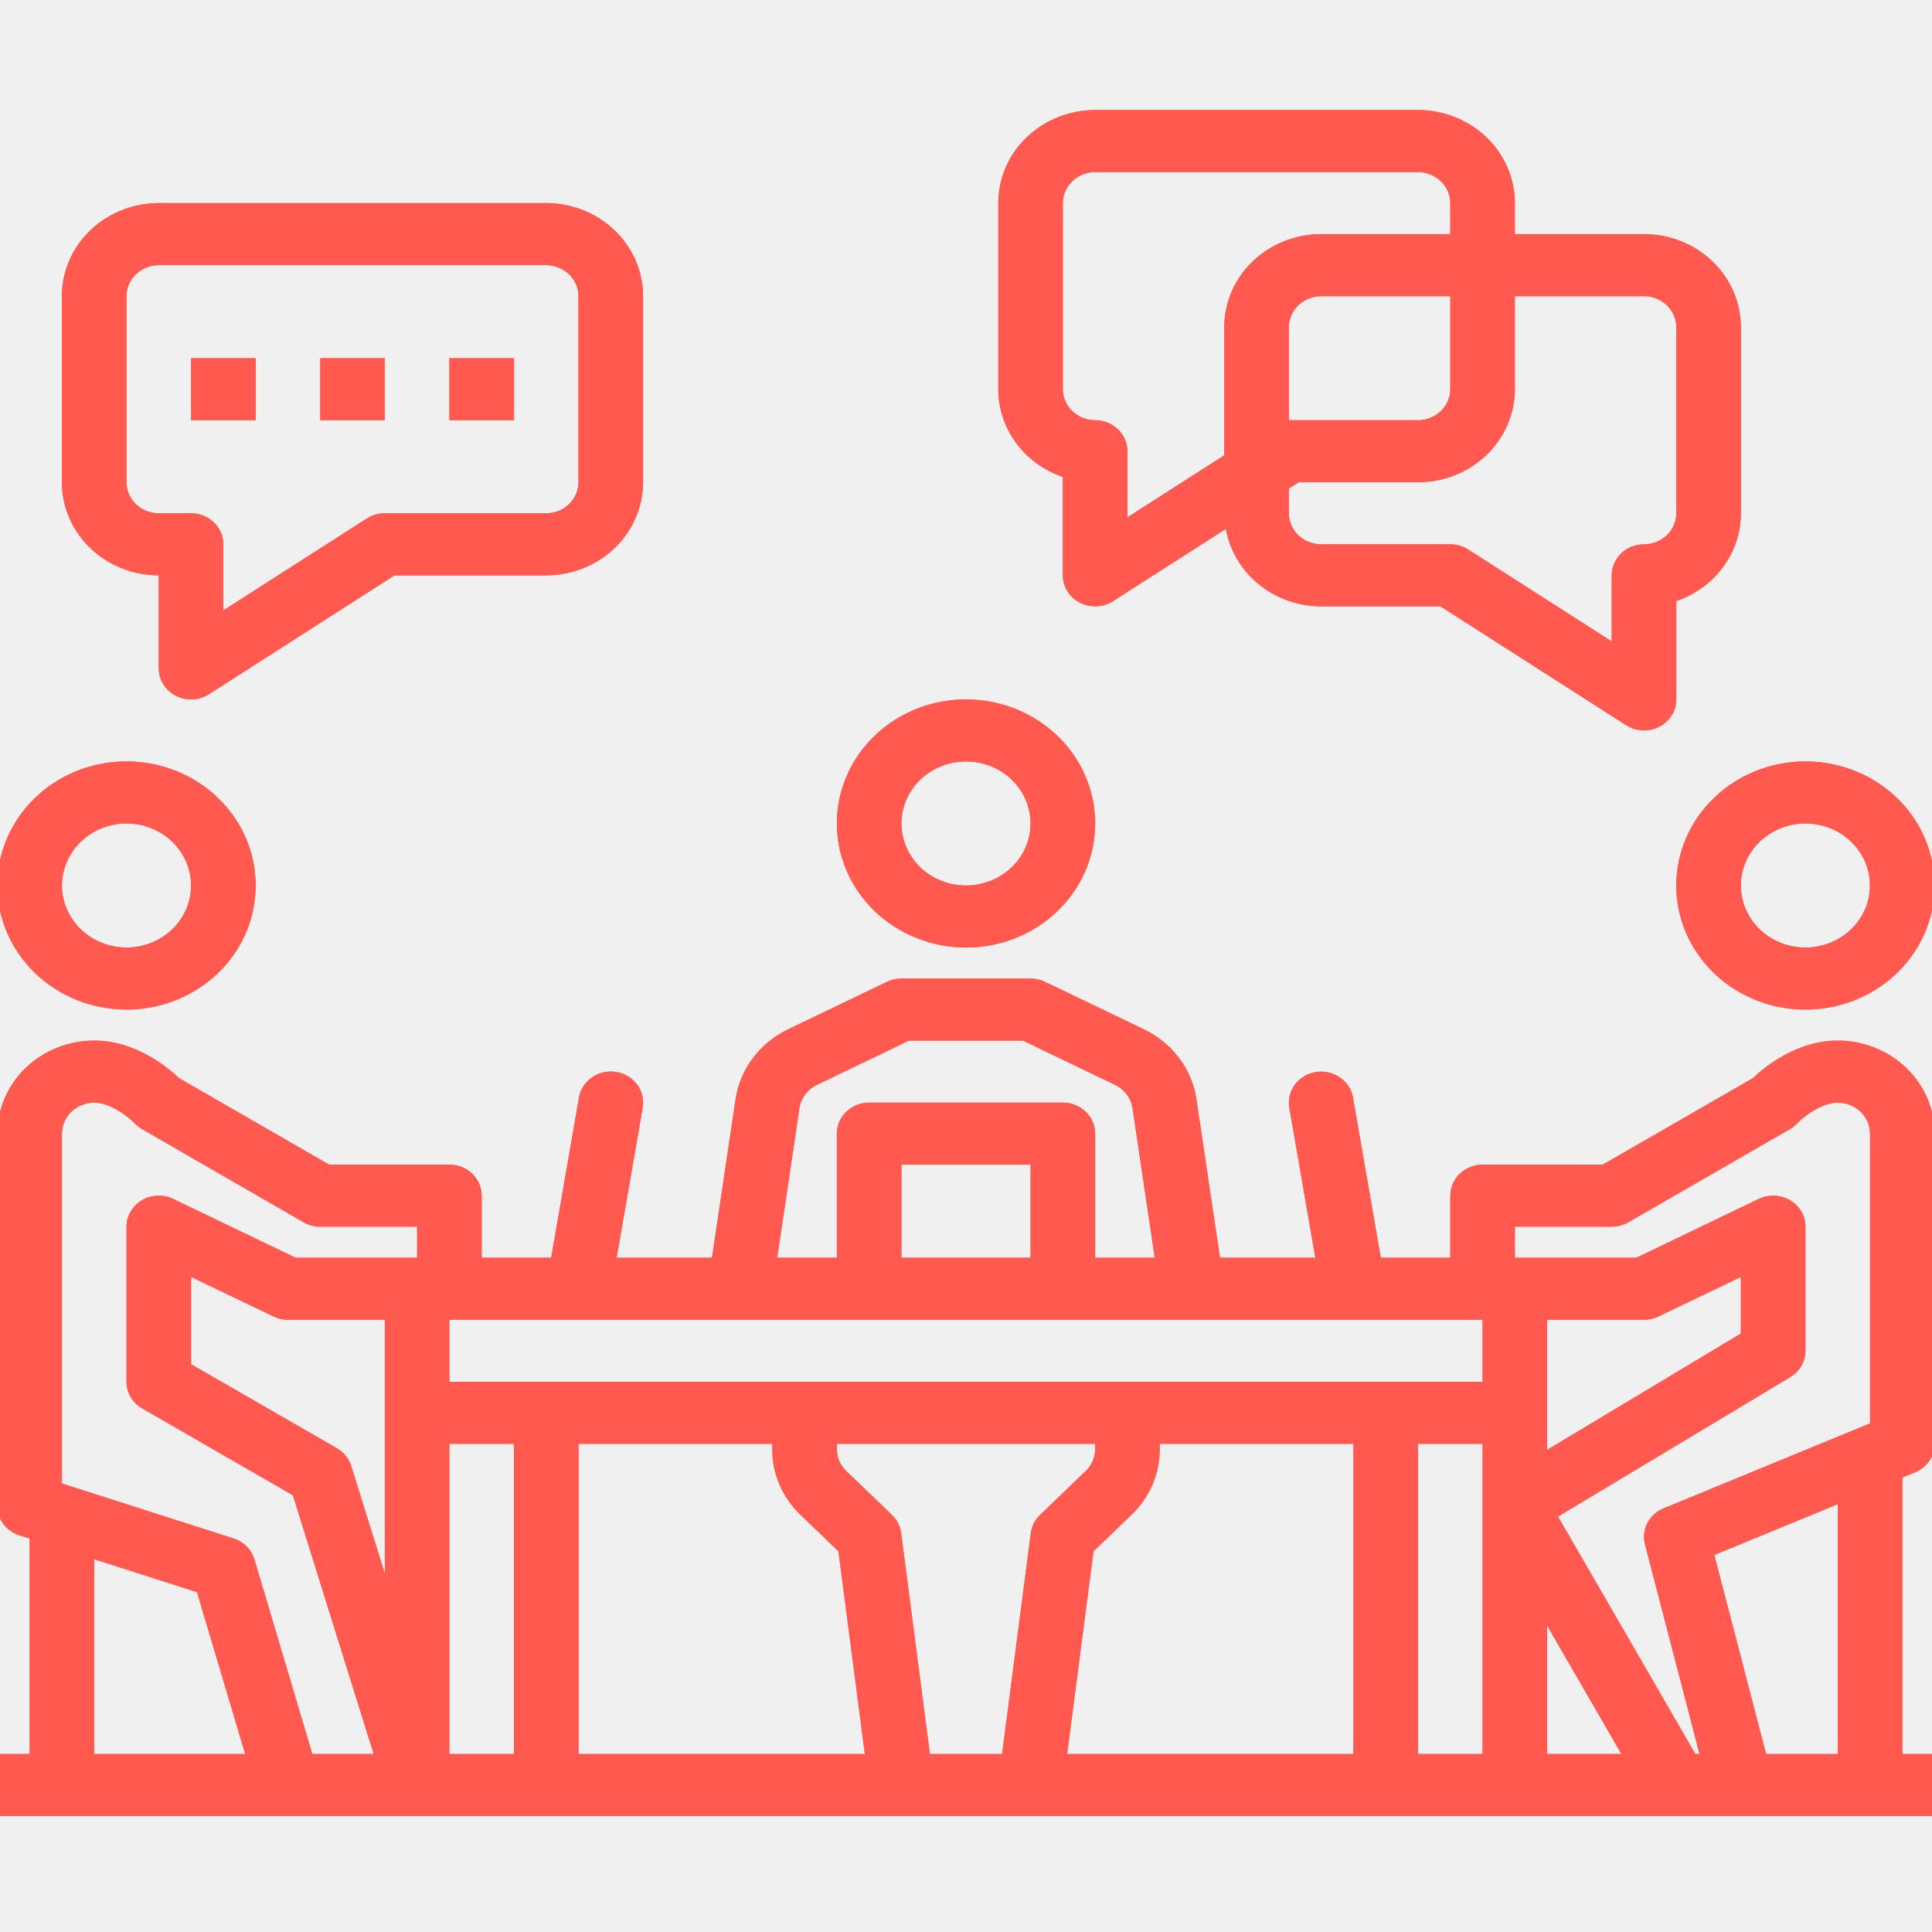
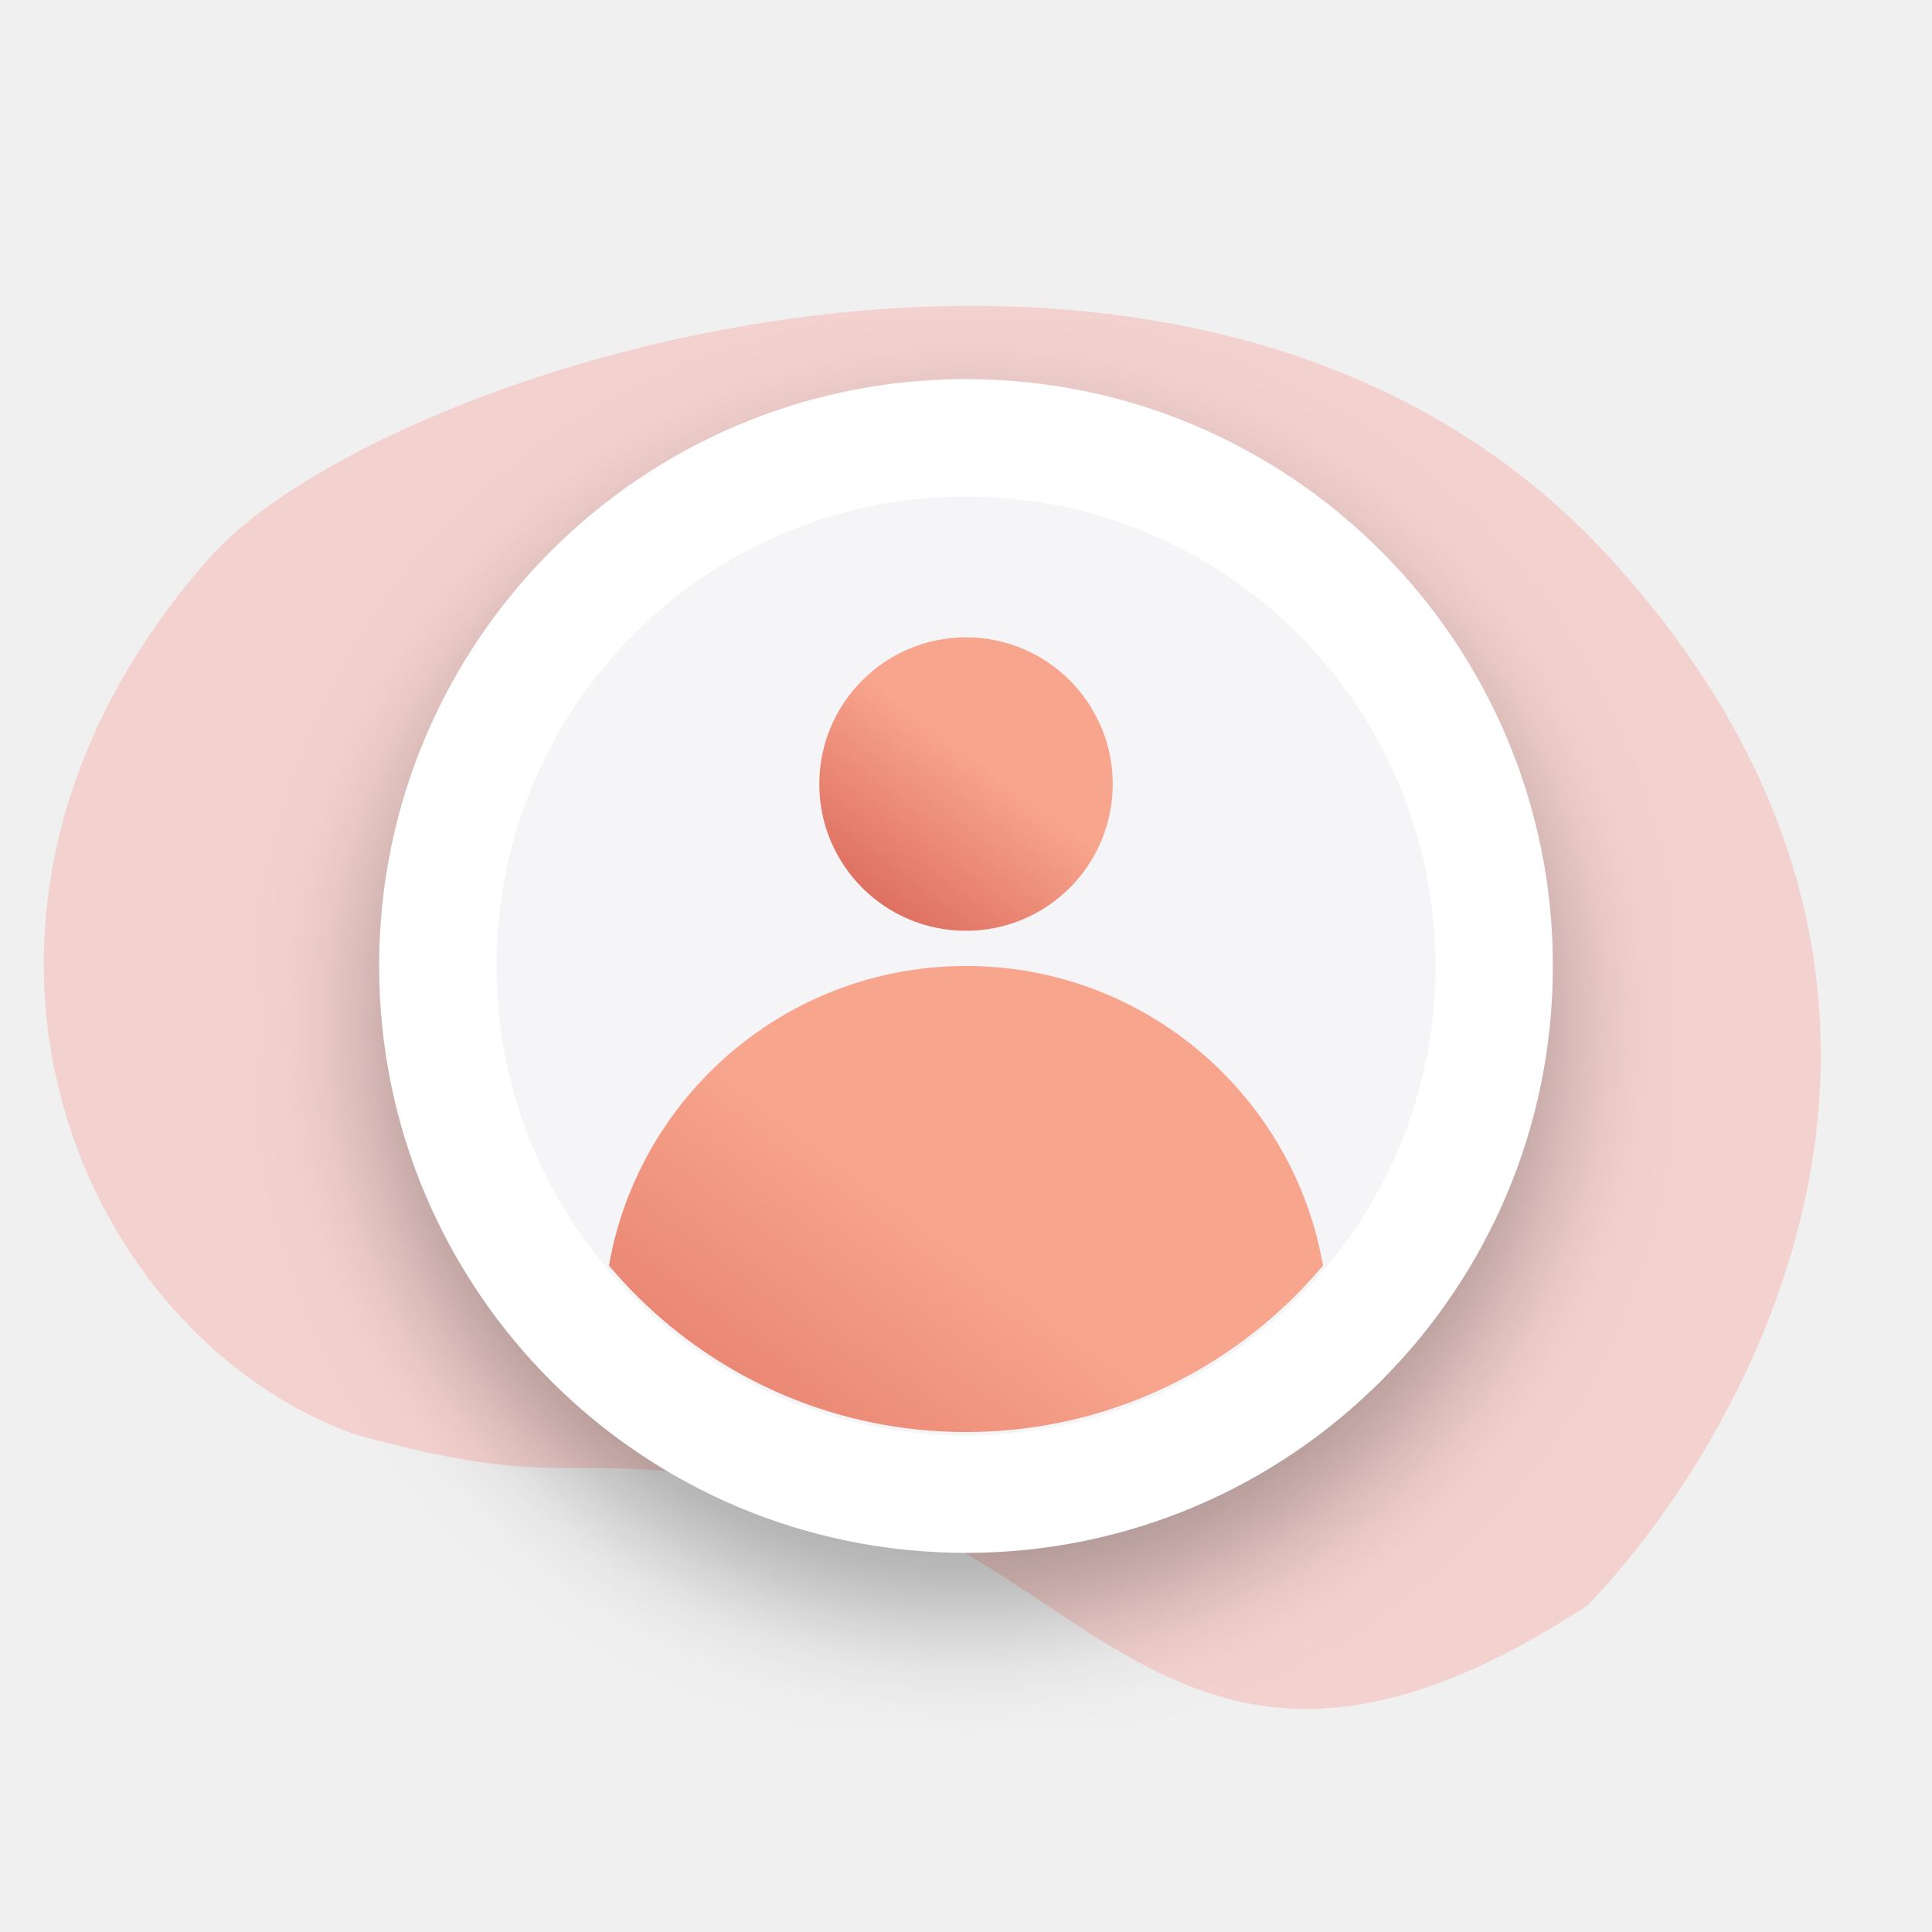
- <svg xmlns="http://www.w3.org/2000/svg" width="40" height="40" viewBox="0 0 40 40" fill="none">
-   <g clip-path="url(#clip0_3204_86067)">
-     <path d="M38.049 21.544C37.189 21.544 36.521 22.103 36.292 22.322L33.184 24.113H30.695C30.518 24.113 30.348 24.181 30.223 24.301C30.097 24.422 30.027 24.585 30.027 24.755V26.04H28.588L28.012 22.723C27.983 22.555 27.885 22.406 27.741 22.307C27.597 22.208 27.418 22.168 27.243 22.196C27.069 22.224 26.913 22.318 26.81 22.456C26.707 22.594 26.665 22.766 26.694 22.934L27.233 26.04H25.259L24.771 22.762C24.726 22.453 24.603 22.16 24.413 21.907C24.223 21.655 23.973 21.45 23.683 21.311L21.636 20.328C21.543 20.283 21.441 20.26 21.337 20.26H18.663C18.559 20.26 18.457 20.283 18.364 20.328L16.317 21.311C16.027 21.45 15.776 21.655 15.587 21.908C15.397 22.16 15.274 22.453 15.229 22.762L14.741 26.04H12.767L13.306 22.934C13.32 22.851 13.318 22.766 13.298 22.683C13.278 22.601 13.242 22.523 13.191 22.455C13.14 22.386 13.075 22.327 13.001 22.283C12.926 22.238 12.843 22.208 12.757 22.194C12.67 22.18 12.581 22.183 12.496 22.202C12.41 22.221 12.329 22.256 12.258 22.305C12.186 22.354 12.126 22.416 12.079 22.488C12.033 22.56 12.001 22.64 11.987 22.723L11.412 26.04H9.973V24.755C9.973 24.585 9.902 24.422 9.777 24.301C9.651 24.181 9.481 24.113 9.304 24.113H6.815L3.707 22.322C3.479 22.103 2.81 21.544 1.951 21.544C1.419 21.545 0.909 21.748 0.533 22.109C0.157 22.47 -0.054 22.96 -0.055 23.471V31.177C-0.055 31.312 -0.011 31.443 0.071 31.553C0.153 31.662 0.269 31.744 0.402 31.787L0.614 31.854V36.315H-0.055V37.599H40.054V36.315H39.386V30.591L39.649 30.483C39.769 30.433 39.872 30.351 39.944 30.246C40.016 30.141 40.054 30.018 40.054 29.893V23.471C40.054 22.96 39.842 22.47 39.466 22.109C39.09 21.748 38.58 21.545 38.049 21.544ZM32.032 33.656L33.57 36.315H32.032V33.656ZM32.032 27.324H34.038C34.142 27.324 34.244 27.301 34.337 27.256L36.043 26.437V27.61L32.032 30.018V27.324ZM16.551 22.944C16.567 22.841 16.608 22.743 16.671 22.659C16.734 22.575 16.818 22.506 16.915 22.46L18.82 21.544H21.179L23.085 22.46C23.182 22.506 23.265 22.575 23.329 22.659C23.392 22.743 23.433 22.841 23.448 22.944L23.908 26.04H22.674V23.471C22.674 23.3 22.603 23.137 22.478 23.017C22.352 22.896 22.183 22.829 22.005 22.829H17.994C17.817 22.829 17.647 22.896 17.522 23.017C17.396 23.137 17.326 23.3 17.326 23.471V26.04H16.091L16.551 22.944ZM21.337 26.04H18.663V24.113H21.337V26.04ZM30.695 27.324V28.608H9.304V27.324H30.695ZM24.011 30.003V29.893H28.021V36.315H22.094L22.64 32.118L23.423 31.365C23.61 31.187 23.758 30.975 23.859 30.741C23.96 30.507 24.011 30.256 24.011 30.003ZM16.576 31.365L17.359 32.118L17.906 36.315H11.978V29.893H15.989V30.003C15.988 30.256 16.04 30.507 16.14 30.741C16.241 30.975 16.39 31.187 16.576 31.365ZM7.967 32.581L7.271 30.35C7.223 30.197 7.117 30.067 6.974 29.984L3.956 28.245V26.437L5.663 27.256C5.755 27.301 5.858 27.324 5.962 27.324H7.967V32.581ZM1.951 32.282L4.079 32.964L5.076 36.315H1.951V32.282ZM6.466 36.315L5.267 32.285C5.237 32.185 5.183 32.093 5.107 32.017C5.032 31.942 4.939 31.885 4.836 31.852L1.282 30.714V23.471C1.283 23.3 1.353 23.137 1.478 23.017C1.604 22.897 1.774 22.829 1.951 22.829C2.301 22.829 2.686 23.148 2.79 23.257C2.834 23.305 2.886 23.346 2.944 23.379L6.286 25.306C6.39 25.366 6.509 25.397 6.63 25.397H8.636V26.04H6.119L3.587 24.823C3.485 24.774 3.372 24.751 3.258 24.756C3.144 24.761 3.033 24.794 2.936 24.851C2.839 24.909 2.759 24.989 2.704 25.085C2.648 25.18 2.619 25.288 2.619 25.397V28.608C2.619 28.719 2.649 28.828 2.706 28.925C2.763 29.021 2.845 29.102 2.944 29.159L6.064 30.958L7.737 36.315H6.466ZM9.304 36.315V29.893H10.641V36.315H9.304ZM19.253 36.315L18.657 31.74C18.639 31.598 18.572 31.466 18.467 31.365L17.522 30.457C17.459 30.398 17.41 30.327 17.376 30.249C17.343 30.171 17.326 30.087 17.326 30.003V29.893H22.674V30.003C22.674 30.087 22.657 30.171 22.623 30.249C22.59 30.327 22.54 30.398 22.478 30.457L21.533 31.365C21.427 31.466 21.36 31.598 21.342 31.74L20.747 36.315H19.253ZM29.358 36.315V29.893H30.695V36.315H29.358ZM35.1 36.315L32.257 31.399L37.066 28.511C37.162 28.453 37.241 28.373 37.296 28.278C37.351 28.182 37.38 28.075 37.38 27.966V25.397C37.38 25.288 37.351 25.18 37.296 25.085C37.24 24.989 37.16 24.909 37.063 24.851C36.966 24.794 36.856 24.761 36.742 24.756C36.628 24.751 36.515 24.774 36.413 24.823L33.88 26.04H31.364V25.397H33.369C33.491 25.397 33.609 25.366 33.713 25.306L37.056 23.379C37.113 23.346 37.165 23.305 37.21 23.257C37.294 23.167 37.684 22.829 38.049 22.829C38.226 22.829 38.396 22.897 38.521 23.017C38.647 23.137 38.717 23.3 38.717 23.471V29.47L34.443 31.229C34.297 31.289 34.178 31.397 34.107 31.534C34.037 31.671 34.019 31.827 34.058 31.975L35.187 36.315H35.1ZM38.049 36.315H36.565L35.493 32.194L38.049 31.142V36.315Z" fill="#FF5950" />
-     <path d="M22.005 9.875V11.911C22.005 12.028 22.038 12.142 22.1 12.241C22.162 12.341 22.251 12.423 22.358 12.477C22.465 12.532 22.585 12.558 22.706 12.553C22.826 12.547 22.944 12.51 23.044 12.446L25.381 10.949C25.46 11.397 25.701 11.804 26.062 12.097C26.422 12.391 26.88 12.553 27.353 12.554H29.824L33.667 15.014C33.767 15.079 33.884 15.116 34.005 15.122C34.126 15.127 34.246 15.101 34.353 15.046C34.46 14.992 34.549 14.91 34.611 14.81C34.673 14.71 34.706 14.596 34.706 14.48V12.444C35.097 12.31 35.435 12.064 35.674 11.739C35.914 11.414 36.043 11.025 36.043 10.627V6.774C36.042 6.263 35.831 5.773 35.455 5.412C35.079 5.051 34.569 4.848 34.038 4.847H31.364V4.205C31.363 3.694 31.152 3.204 30.776 2.843C30.4 2.482 29.89 2.279 29.358 2.278H22.673C22.142 2.279 21.632 2.482 21.256 2.843C20.88 3.204 20.669 3.694 20.668 4.205V8.058C20.668 8.456 20.797 8.845 21.037 9.17C21.276 9.495 21.614 9.741 22.005 9.875ZM34.038 6.132C34.215 6.132 34.385 6.2 34.51 6.32C34.635 6.44 34.706 6.604 34.706 6.774V10.627C34.706 10.797 34.635 10.96 34.51 11.081C34.385 11.201 34.215 11.269 34.038 11.269C33.86 11.269 33.69 11.337 33.565 11.457C33.44 11.578 33.369 11.741 33.369 11.911V13.28L30.398 11.377C30.288 11.307 30.159 11.269 30.027 11.269H27.353C27.176 11.269 27.006 11.201 26.88 11.081C26.755 10.96 26.684 10.797 26.684 10.627V10.114L26.887 9.985H29.358C29.89 9.984 30.4 9.781 30.776 9.42C31.152 9.059 31.363 8.569 31.364 8.058V6.132H34.038ZM26.684 8.7V6.774C26.684 6.604 26.755 6.44 26.88 6.32C27.006 6.2 27.176 6.132 27.353 6.132H30.027V8.058C30.026 8.228 29.956 8.392 29.831 8.512C29.705 8.632 29.535 8.7 29.358 8.7H26.684ZM22.005 4.205C22.005 4.035 22.076 3.871 22.201 3.751C22.326 3.631 22.496 3.563 22.673 3.563H29.358C29.535 3.563 29.705 3.631 29.831 3.751C29.956 3.871 30.026 4.035 30.027 4.205V4.847H27.353C26.821 4.848 26.311 5.051 25.935 5.412C25.559 5.773 25.348 6.263 25.347 6.774V9.427L23.342 10.711V9.343C23.342 9.172 23.271 9.009 23.146 8.888C23.021 8.768 22.851 8.7 22.673 8.7C22.496 8.7 22.326 8.632 22.201 8.512C22.076 8.392 22.005 8.228 22.005 8.058V4.205Z" fill="#FF5950" />
-     <path d="M3.287 11.912V13.838C3.287 13.954 3.32 14.068 3.382 14.168C3.444 14.268 3.533 14.35 3.64 14.404C3.746 14.459 3.867 14.485 3.987 14.48C4.108 14.474 4.225 14.437 4.326 14.372L8.168 11.912H11.309C11.84 11.911 12.35 11.708 12.726 11.347C13.102 10.985 13.313 10.496 13.314 9.985V6.132C13.313 5.621 13.102 5.131 12.726 4.77C12.35 4.409 11.84 4.206 11.309 4.205H3.287C2.755 4.206 2.245 4.409 1.869 4.77C1.493 5.131 1.282 5.621 1.281 6.132V9.985C1.282 10.496 1.493 10.985 1.869 11.347C2.245 11.708 2.755 11.911 3.287 11.912ZM2.618 6.132C2.618 5.961 2.689 5.798 2.814 5.678C2.94 5.557 3.109 5.49 3.287 5.489H11.309C11.486 5.49 11.656 5.557 11.781 5.678C11.906 5.798 11.977 5.961 11.977 6.132V9.985C11.977 10.155 11.906 10.318 11.781 10.439C11.656 10.559 11.486 10.627 11.309 10.627H7.966C7.834 10.627 7.705 10.665 7.595 10.735L4.624 12.638V11.269C4.624 11.099 4.553 10.936 4.428 10.815C4.303 10.695 4.132 10.627 3.955 10.627H3.287C3.109 10.627 2.94 10.559 2.814 10.439C2.689 10.318 2.618 10.155 2.618 9.985V6.132Z" fill="#FF5950" />
-     <path d="M5.294 7.416H3.957V8.7H5.294V7.416Z" fill="#FF5950" />
-     <path d="M7.968 7.416H6.631V8.7H7.968V7.416Z" fill="#FF5950" />
-     <path d="M10.642 7.416H9.305V8.7H10.642V7.416Z" fill="#FF5950" />
-     <path d="M20 19.618C20.529 19.618 21.046 19.467 21.486 19.185C21.925 18.903 22.268 18.502 22.471 18.032C22.673 17.563 22.726 17.046 22.623 16.548C22.52 16.05 22.265 15.592 21.891 15.233C21.517 14.874 21.04 14.629 20.522 14.53C20.003 14.431 19.465 14.482 18.977 14.676C18.488 14.87 18.071 15.2 17.777 15.622C17.483 16.045 17.326 16.541 17.326 17.049C17.327 17.73 17.609 18.383 18.11 18.865C18.611 19.346 19.291 19.617 20 19.618ZM20 15.765C20.265 15.765 20.523 15.84 20.743 15.981C20.963 16.122 21.134 16.323 21.235 16.558C21.337 16.793 21.363 17.051 21.311 17.3C21.26 17.549 21.133 17.778 20.945 17.957C20.759 18.137 20.52 18.259 20.261 18.309C20.002 18.359 19.733 18.333 19.488 18.236C19.244 18.139 19.035 17.974 18.889 17.763C18.741 17.552 18.663 17.303 18.663 17.049C18.663 16.709 18.805 16.382 19.055 16.141C19.306 15.901 19.646 15.765 20 15.765Z" fill="#FF5950" />
-     <path d="M34.705 18.334C34.705 18.841 34.862 19.338 35.156 19.761C35.45 20.183 35.867 20.512 36.356 20.707C36.844 20.901 37.382 20.952 37.901 20.853C38.419 20.754 38.896 20.509 39.27 20.15C39.644 19.791 39.898 19.333 40.002 18.835C40.105 18.336 40.052 17.82 39.849 17.35C39.647 16.881 39.304 16.48 38.865 16.198C38.425 15.915 37.908 15.765 37.379 15.765C36.67 15.765 35.99 16.036 35.489 16.518C34.988 17 34.706 17.652 34.705 18.334ZM37.379 17.049C37.643 17.049 37.902 17.124 38.122 17.265C38.342 17.407 38.513 17.607 38.614 17.842C38.715 18.077 38.742 18.335 38.69 18.584C38.639 18.833 38.511 19.062 38.324 19.242C38.137 19.421 37.899 19.544 37.64 19.593C37.38 19.643 37.112 19.617 36.867 19.52C36.623 19.423 36.414 19.258 36.267 19.047C36.12 18.836 36.042 18.587 36.042 18.334C36.042 17.993 36.183 17.666 36.434 17.426C36.685 17.185 37.025 17.049 37.379 17.049Z" fill="#FF5950" />
-     <path d="M2.619 20.902C3.148 20.902 3.665 20.752 4.105 20.469C4.545 20.187 4.887 19.786 5.09 19.317C5.292 18.847 5.345 18.331 5.242 17.832C5.139 17.334 4.884 16.876 4.51 16.517C4.136 16.158 3.66 15.913 3.141 15.814C2.622 15.715 2.085 15.766 1.596 15.96C1.107 16.155 0.69 16.484 0.396 16.906C0.102 17.329 -0.055 17.825 -0.055 18.334C-0.054 19.015 0.228 19.668 0.729 20.149C1.231 20.631 1.91 20.901 2.619 20.902ZM2.619 17.049C2.884 17.049 3.142 17.124 3.362 17.265C3.582 17.407 3.753 17.607 3.854 17.842C3.956 18.077 3.982 18.335 3.931 18.584C3.879 18.833 3.752 19.062 3.565 19.242C3.378 19.421 3.139 19.544 2.88 19.593C2.621 19.643 2.352 19.617 2.108 19.52C1.863 19.423 1.655 19.258 1.508 19.047C1.361 18.836 1.282 18.587 1.282 18.334C1.283 17.993 1.424 17.666 1.674 17.426C1.925 17.185 2.265 17.049 2.619 17.049Z" fill="#FF5950" />
-     <path d="M38.049 21.544C37.189 21.544 36.521 22.103 36.292 22.322L33.184 24.113H30.695C30.518 24.113 30.348 24.181 30.223 24.301C30.097 24.422 30.027 24.585 30.027 24.755V26.04H28.588L28.012 22.723C27.983 22.555 27.885 22.406 27.741 22.307C27.597 22.208 27.418 22.168 27.243 22.196C27.069 22.224 26.913 22.318 26.81 22.456C26.707 22.594 26.665 22.766 26.694 22.934L27.233 26.04H25.259L24.771 22.762C24.726 22.453 24.603 22.16 24.413 21.907C24.223 21.655 23.973 21.45 23.683 21.311L21.636 20.328C21.543 20.283 21.441 20.26 21.337 20.26H18.663C18.559 20.26 18.457 20.283 18.364 20.328L16.317 21.311C16.027 21.45 15.776 21.655 15.587 21.908C15.397 22.16 15.274 22.453 15.229 22.762L14.741 26.04H12.767L13.306 22.934C13.32 22.851 13.318 22.766 13.298 22.683C13.278 22.601 13.242 22.523 13.191 22.455C13.14 22.386 13.075 22.327 13.001 22.283C12.926 22.238 12.843 22.208 12.757 22.194C12.67 22.18 12.581 22.183 12.496 22.202C12.41 22.221 12.329 22.256 12.258 22.305C12.186 22.354 12.126 22.416 12.079 22.488C12.033 22.56 12.001 22.64 11.987 22.723L11.412 26.04H9.973V24.755C9.973 24.585 9.902 24.422 9.777 24.301C9.651 24.181 9.481 24.113 9.304 24.113H6.815L3.707 22.322C3.479 22.103 2.81 21.544 1.951 21.544C1.419 21.545 0.909 21.748 0.533 22.109C0.157 22.47 -0.054 22.96 -0.055 23.471V31.177C-0.055 31.312 -0.011 31.443 0.071 31.553C0.153 31.662 0.269 31.744 0.402 31.787L0.614 31.854V36.315H-0.055V37.599H40.054V36.315H39.386V30.591L39.649 30.483C39.769 30.433 39.872 30.351 39.944 30.246C40.016 30.141 40.054 30.018 40.054 29.893V23.471C40.054 22.96 39.842 22.47 39.466 22.109C39.09 21.748 38.58 21.545 38.049 21.544ZM32.032 33.656L33.57 36.315H32.032V33.656ZM32.032 27.324H34.038C34.142 27.324 34.244 27.301 34.337 27.256L36.043 26.437V27.61L32.032 30.018V27.324ZM16.551 22.944C16.567 22.841 16.608 22.743 16.671 22.659C16.734 22.575 16.818 22.506 16.915 22.46L18.82 21.544H21.179L23.085 22.46C23.182 22.506 23.265 22.575 23.329 22.659C23.392 22.743 23.433 22.841 23.448 22.944L23.908 26.04H22.674V23.471C22.674 23.3 22.603 23.137 22.478 23.017C22.352 22.896 22.183 22.829 22.005 22.829H17.994C17.817 22.829 17.647 22.896 17.522 23.017C17.396 23.137 17.326 23.3 17.326 23.471V26.04H16.091L16.551 22.944ZM21.337 26.04H18.663V24.113H21.337V26.04ZM30.695 27.324V28.608H9.304V27.324H30.695ZM24.011 30.003V29.893H28.021V36.315H22.094L22.64 32.118L23.423 31.365C23.61 31.187 23.758 30.975 23.859 30.741C23.96 30.507 24.011 30.256 24.011 30.003ZM16.576 31.365L17.359 32.118L17.906 36.315H11.978V29.893H15.989V30.003C15.988 30.256 16.04 30.507 16.14 30.741C16.241 30.975 16.39 31.187 16.576 31.365ZM7.967 32.581L7.271 30.35C7.223 30.197 7.117 30.067 6.974 29.984L3.956 28.245V26.437L5.663 27.256C5.755 27.301 5.858 27.324 5.962 27.324H7.967V32.581ZM1.951 32.282L4.079 32.964L5.076 36.315H1.951V32.282ZM6.466 36.315L5.267 32.285C5.237 32.185 5.183 32.093 5.107 32.017C5.032 31.942 4.939 31.885 4.836 31.852L1.282 30.714V23.471C1.283 23.3 1.353 23.137 1.478 23.017C1.604 22.897 1.774 22.829 1.951 22.829C2.301 22.829 2.686 23.148 2.79 23.257C2.834 23.305 2.886 23.346 2.944 23.379L6.286 25.306C6.39 25.366 6.509 25.397 6.63 25.397H8.636V26.04H6.119L3.587 24.823C3.485 24.774 3.372 24.751 3.258 24.756C3.144 24.761 3.033 24.794 2.936 24.851C2.839 24.909 2.759 24.989 2.704 25.085C2.648 25.18 2.619 25.288 2.619 25.397V28.608C2.619 28.719 2.649 28.828 2.706 28.925C2.763 29.021 2.845 29.102 2.944 29.159L6.064 30.958L7.737 36.315H6.466ZM9.304 36.315V29.893H10.641V36.315H9.304ZM19.253 36.315L18.657 31.74C18.639 31.598 18.572 31.466 18.467 31.365L17.522 30.457C17.459 30.398 17.41 30.327 17.376 30.249C17.343 30.171 17.326 30.087 17.326 30.003V29.893H22.674V30.003C22.674 30.087 22.657 30.171 22.623 30.249C22.59 30.327 22.54 30.398 22.478 30.457L21.533 31.365C21.427 31.466 21.36 31.598 21.342 31.74L20.747 36.315H19.253ZM29.358 36.315V29.893H30.695V36.315H29.358ZM35.1 36.315L32.257 31.399L37.066 28.511C37.162 28.453 37.241 28.373 37.296 28.278C37.351 28.182 37.38 28.075 37.38 27.966V25.397C37.38 25.288 37.351 25.18 37.296 25.085C37.24 24.989 37.16 24.909 37.063 24.851C36.966 24.794 36.856 24.761 36.742 24.756C36.628 24.751 36.515 24.774 36.413 24.823L33.88 26.04H31.364V25.397H33.369C33.491 25.397 33.609 25.366 33.713 25.306L37.056 23.379C37.113 23.346 37.165 23.305 37.21 23.257C37.294 23.167 37.684 22.829 38.049 22.829C38.226 22.829 38.396 22.897 38.521 23.017C38.647 23.137 38.717 23.3 38.717 23.471V29.47L34.443 31.229C34.297 31.289 34.178 31.397 34.107 31.534C34.037 31.671 34.019 31.827 34.058 31.975L35.187 36.315H35.1ZM38.049 36.315H36.565L35.493 32.194L38.049 31.142V36.315Z" fill="#FF5950" />
-     <path d="M22.005 9.875V11.911C22.005 12.028 22.038 12.142 22.1 12.241C22.162 12.341 22.251 12.423 22.358 12.477C22.465 12.532 22.585 12.558 22.706 12.553C22.826 12.547 22.944 12.51 23.044 12.446L25.381 10.949C25.46 11.397 25.701 11.804 26.062 12.097C26.422 12.391 26.88 12.553 27.353 12.554H29.824L33.667 15.014C33.767 15.079 33.884 15.116 34.005 15.122C34.126 15.127 34.246 15.101 34.353 15.046C34.46 14.992 34.549 14.91 34.611 14.81C34.673 14.71 34.706 14.596 34.706 14.48V12.444C35.097 12.31 35.435 12.064 35.674 11.739C35.914 11.414 36.043 11.025 36.043 10.627V6.774C36.042 6.263 35.831 5.773 35.455 5.412C35.079 5.051 34.569 4.848 34.038 4.847H31.364V4.205C31.363 3.694 31.152 3.204 30.776 2.843C30.4 2.482 29.89 2.279 29.358 2.278H22.673C22.142 2.279 21.632 2.482 21.256 2.843C20.88 3.204 20.669 3.694 20.668 4.205V8.058C20.668 8.456 20.797 8.845 21.037 9.17C21.276 9.495 21.614 9.741 22.005 9.875ZM34.038 6.132C34.215 6.132 34.385 6.2 34.51 6.32C34.635 6.44 34.706 6.604 34.706 6.774V10.627C34.706 10.797 34.635 10.96 34.51 11.081C34.385 11.201 34.215 11.269 34.038 11.269C33.86 11.269 33.69 11.337 33.565 11.457C33.44 11.578 33.369 11.741 33.369 11.911V13.28L30.398 11.377C30.288 11.307 30.159 11.269 30.027 11.269H27.353C27.176 11.269 27.006 11.201 26.88 11.081C26.755 10.96 26.684 10.797 26.684 10.627V10.114L26.887 9.985H29.358C29.89 9.984 30.4 9.781 30.776 9.42C31.152 9.059 31.363 8.569 31.364 8.058V6.132H34.038ZM26.684 8.7V6.774C26.684 6.604 26.755 6.44 26.88 6.32C27.006 6.2 27.176 6.132 27.353 6.132H30.027V8.058C30.026 8.228 29.956 8.392 29.831 8.512C29.705 8.632 29.535 8.7 29.358 8.7H26.684ZM22.005 4.205C22.005 4.035 22.076 3.871 22.201 3.751C22.326 3.631 22.496 3.563 22.673 3.563H29.358C29.535 3.563 29.705 3.631 29.831 3.751C29.956 3.871 30.026 4.035 30.027 4.205V4.847H27.353C26.821 4.848 26.311 5.051 25.935 5.412C25.559 5.773 25.348 6.263 25.347 6.774V9.427L23.342 10.711V9.343C23.342 9.172 23.271 9.009 23.146 8.888C23.021 8.768 22.851 8.7 22.673 8.7C22.496 8.7 22.326 8.632 22.201 8.512C22.076 8.392 22.005 8.228 22.005 8.058V4.205Z" fill="#FF5950" />
-     <path d="M3.287 11.912V13.838C3.287 13.954 3.32 14.068 3.382 14.168C3.444 14.268 3.533 14.35 3.64 14.404C3.746 14.459 3.867 14.485 3.987 14.48C4.108 14.474 4.225 14.437 4.326 14.372L8.168 11.912H11.309C11.84 11.911 12.35 11.708 12.726 11.347C13.102 10.985 13.313 10.496 13.314 9.985V6.132C13.313 5.621 13.102 5.131 12.726 4.77C12.35 4.409 11.84 4.206 11.309 4.205H3.287C2.755 4.206 2.245 4.409 1.869 4.77C1.493 5.131 1.282 5.621 1.281 6.132V9.985C1.282 10.496 1.493 10.985 1.869 11.347C2.245 11.708 2.755 11.911 3.287 11.912ZM2.618 6.132C2.618 5.961 2.689 5.798 2.814 5.678C2.94 5.557 3.109 5.49 3.287 5.489H11.309C11.486 5.49 11.656 5.557 11.781 5.678C11.906 5.798 11.977 5.961 11.977 6.132V9.985C11.977 10.155 11.906 10.318 11.781 10.439C11.656 10.559 11.486 10.627 11.309 10.627H7.966C7.834 10.627 7.705 10.665 7.595 10.735L4.624 12.638V11.269C4.624 11.099 4.553 10.936 4.428 10.815C4.303 10.695 4.132 10.627 3.955 10.627H3.287C3.109 10.627 2.94 10.559 2.814 10.439C2.689 10.318 2.618 10.155 2.618 9.985V6.132Z" fill="#FF5950" />
-     <path d="M5.294 7.416H3.957V8.7H5.294V7.416Z" fill="#FF5950" />
-     <path d="M7.968 7.416H6.631V8.7H7.968V7.416Z" fill="#FF5950" />
-     <path d="M10.642 7.416H9.305V8.7H10.642V7.416Z" fill="#FF5950" />
-     <path d="M20 19.618C20.529 19.618 21.046 19.467 21.486 19.185C21.925 18.903 22.268 18.502 22.471 18.032C22.673 17.563 22.726 17.046 22.623 16.548C22.52 16.05 22.265 15.592 21.891 15.233C21.517 14.874 21.04 14.629 20.522 14.53C20.003 14.431 19.465 14.482 18.977 14.676C18.488 14.87 18.071 15.2 17.777 15.622C17.483 16.045 17.326 16.541 17.326 17.049C17.327 17.73 17.609 18.383 18.11 18.865C18.611 19.346 19.291 19.617 20 19.618ZM20 15.765C20.265 15.765 20.523 15.84 20.743 15.981C20.963 16.122 21.134 16.323 21.235 16.558C21.337 16.793 21.363 17.051 21.311 17.3C21.26 17.549 21.133 17.778 20.945 17.957C20.759 18.137 20.52 18.259 20.261 18.309C20.002 18.359 19.733 18.333 19.488 18.236C19.244 18.139 19.035 17.974 18.889 17.763C18.741 17.552 18.663 17.303 18.663 17.049C18.663 16.709 18.805 16.382 19.055 16.141C19.306 15.901 19.646 15.765 20 15.765Z" fill="#FF5950" />
-     <path d="M34.705 18.334C34.705 18.841 34.862 19.338 35.156 19.761C35.45 20.183 35.867 20.512 36.356 20.707C36.844 20.901 37.382 20.952 37.901 20.853C38.419 20.754 38.896 20.509 39.27 20.15C39.644 19.791 39.898 19.333 40.002 18.835C40.105 18.336 40.052 17.82 39.849 17.35C39.647 16.881 39.304 16.48 38.865 16.198C38.425 15.915 37.908 15.765 37.379 15.765C36.67 15.765 35.99 16.036 35.489 16.518C34.988 17 34.706 17.652 34.705 18.334ZM37.379 17.049C37.643 17.049 37.902 17.124 38.122 17.265C38.342 17.407 38.513 17.607 38.614 17.842C38.715 18.077 38.742 18.335 38.69 18.584C38.639 18.833 38.511 19.062 38.324 19.242C38.137 19.421 37.899 19.544 37.64 19.593C37.38 19.643 37.112 19.617 36.867 19.52C36.623 19.423 36.414 19.258 36.267 19.047C36.12 18.836 36.042 18.587 36.042 18.334C36.042 17.993 36.183 17.666 36.434 17.426C36.685 17.185 37.025 17.049 37.379 17.049Z" fill="#FF5950" />
-     <path d="M2.619 20.902C3.148 20.902 3.665 20.752 4.105 20.469C4.545 20.187 4.887 19.786 5.09 19.317C5.292 18.847 5.345 18.331 5.242 17.832C5.139 17.334 4.884 16.876 4.51 16.517C4.136 16.158 3.66 15.913 3.141 15.814C2.622 15.715 2.085 15.766 1.596 15.96C1.107 16.155 0.69 16.484 0.396 16.906C0.102 17.329 -0.055 17.825 -0.055 18.334C-0.054 19.015 0.228 19.668 0.729 20.149C1.231 20.631 1.91 20.901 2.619 20.902ZM2.619 17.049C2.884 17.049 3.142 17.124 3.362 17.265C3.582 17.407 3.753 17.607 3.854 17.842C3.956 18.077 3.982 18.335 3.931 18.584C3.879 18.833 3.752 19.062 3.565 19.242C3.378 19.421 3.139 19.544 2.88 19.593C2.621 19.643 2.352 19.617 2.108 19.52C1.863 19.423 1.655 19.258 1.508 19.047C1.361 18.836 1.282 18.587 1.282 18.334C1.283 17.993 1.424 17.666 1.674 17.426C1.925 17.185 2.265 17.049 2.619 17.049Z" fill="#FF5950" />
+ <svg xmlns="http://www.w3.org/2000/svg" width="64" height="64" viewBox="0 0 64 64" fill="none">
+   <path d="M52.599 53.171C38.377 62.511 35.775 49.947 25.231 49.178C18.316 47.921 19.094 49.519 11.785 47.527C2.431 44.177 -3.447 30.185 6.973 18.443C12.645 12.089 39.571 3.437 53.316 18.468C67.062 33.5 57.091 48.53 52.599 53.171Z" fill="#FC766A" fill-opacity="0.25" />
+   <g filter="url(#filter0_d_4567_128262)">
+     <ellipse cx="32" cy="32" rx="19.441" ry="19.441" fill="white" />
+     <ellipse cx="32" cy="32" rx="15.553" ry="15.553" fill="#F5F5F7" />
+     <path d="M32 30.834C29.316 30.834 27.14 28.658 27.14 25.974C27.14 23.291 29.316 21.113 32 21.113C34.685 21.113 36.86 23.291 36.86 25.974C36.86 28.658 34.685 30.834 32 30.834Z" fill="url(#paint0_linear_4567_128262)" />
+     <mask id="mask0_4567_128262" style="mask-type:alpha" maskUnits="userSpaceOnUse" x="16" y="16" width="32" height="32">
+       <ellipse cx="32" cy="32" rx="15.438" ry="15.438" fill="white" />
+     </mask>
+     <g mask="url(#mask0_4567_128262)">
+       <path d="M32 56.014C25.368 56.014 19.992 50.638 19.992 44.007C19.992 37.378 25.368 31.999 32 31.999C38.635 31.999 44.007 37.378 44.007 44.007C44.007 50.638 38.635 56.014 32 56.014Z" fill="url(#paint1_linear_4567_128262)" />
+     </g>
  </g>
  <defs>
-     <clipPath id="clip0_3204_86067">
-       <rect width="40" height="40" fill="white" />
-     </clipPath>
+     <filter id="filter0_d_4567_128262" x="8.56" y="10.559" width="46.882" height="46.881" filterUnits="userSpaceOnUse" color-interpolation-filters="sRGB">
+       <feFlood flood-opacity="0" result="BackgroundImageFix" />
+       <feColorMatrix in="SourceAlpha" type="matrix" values="0 0 0 0 0 0 0 0 0 0 0 0 0 0 0 0 0 0 127 0" result="hardAlpha" />
+       <feOffset dy="2" />
+       <feGaussianBlur stdDeviation="2" />
+       <feColorMatrix type="matrix" values="0 0 0 0 0 0 0 0 0 0 0 0 0 0 0 0 0 0 0.3 0" />
+       <feBlend mode="normal" in2="BackgroundImageFix" result="effect1_dropShadow_4567_128262" />
+       <feBlend mode="normal" in="SourceGraphic" in2="effect1_dropShadow_4567_128262" result="shape" />
+     </filter>
+     <linearGradient id="paint0_linear_4567_128262" x1="28.911" y1="22.578" x2="24.317" y2="28.756" gradientUnits="userSpaceOnUse">
+       <stop stop-color="#F8A58D" />
+       <stop offset="1" stop-color="#D65F52" />
+     </linearGradient>
+     <linearGradient id="paint1_linear_4567_128262" x1="24.368" y1="35.618" x2="13.019" y2="50.882" gradientUnits="userSpaceOnUse">
+       <stop stop-color="#F8A58D" />
+       <stop offset="1" stop-color="#D65F52" />
+     </linearGradient>
  </defs>
</svg>
